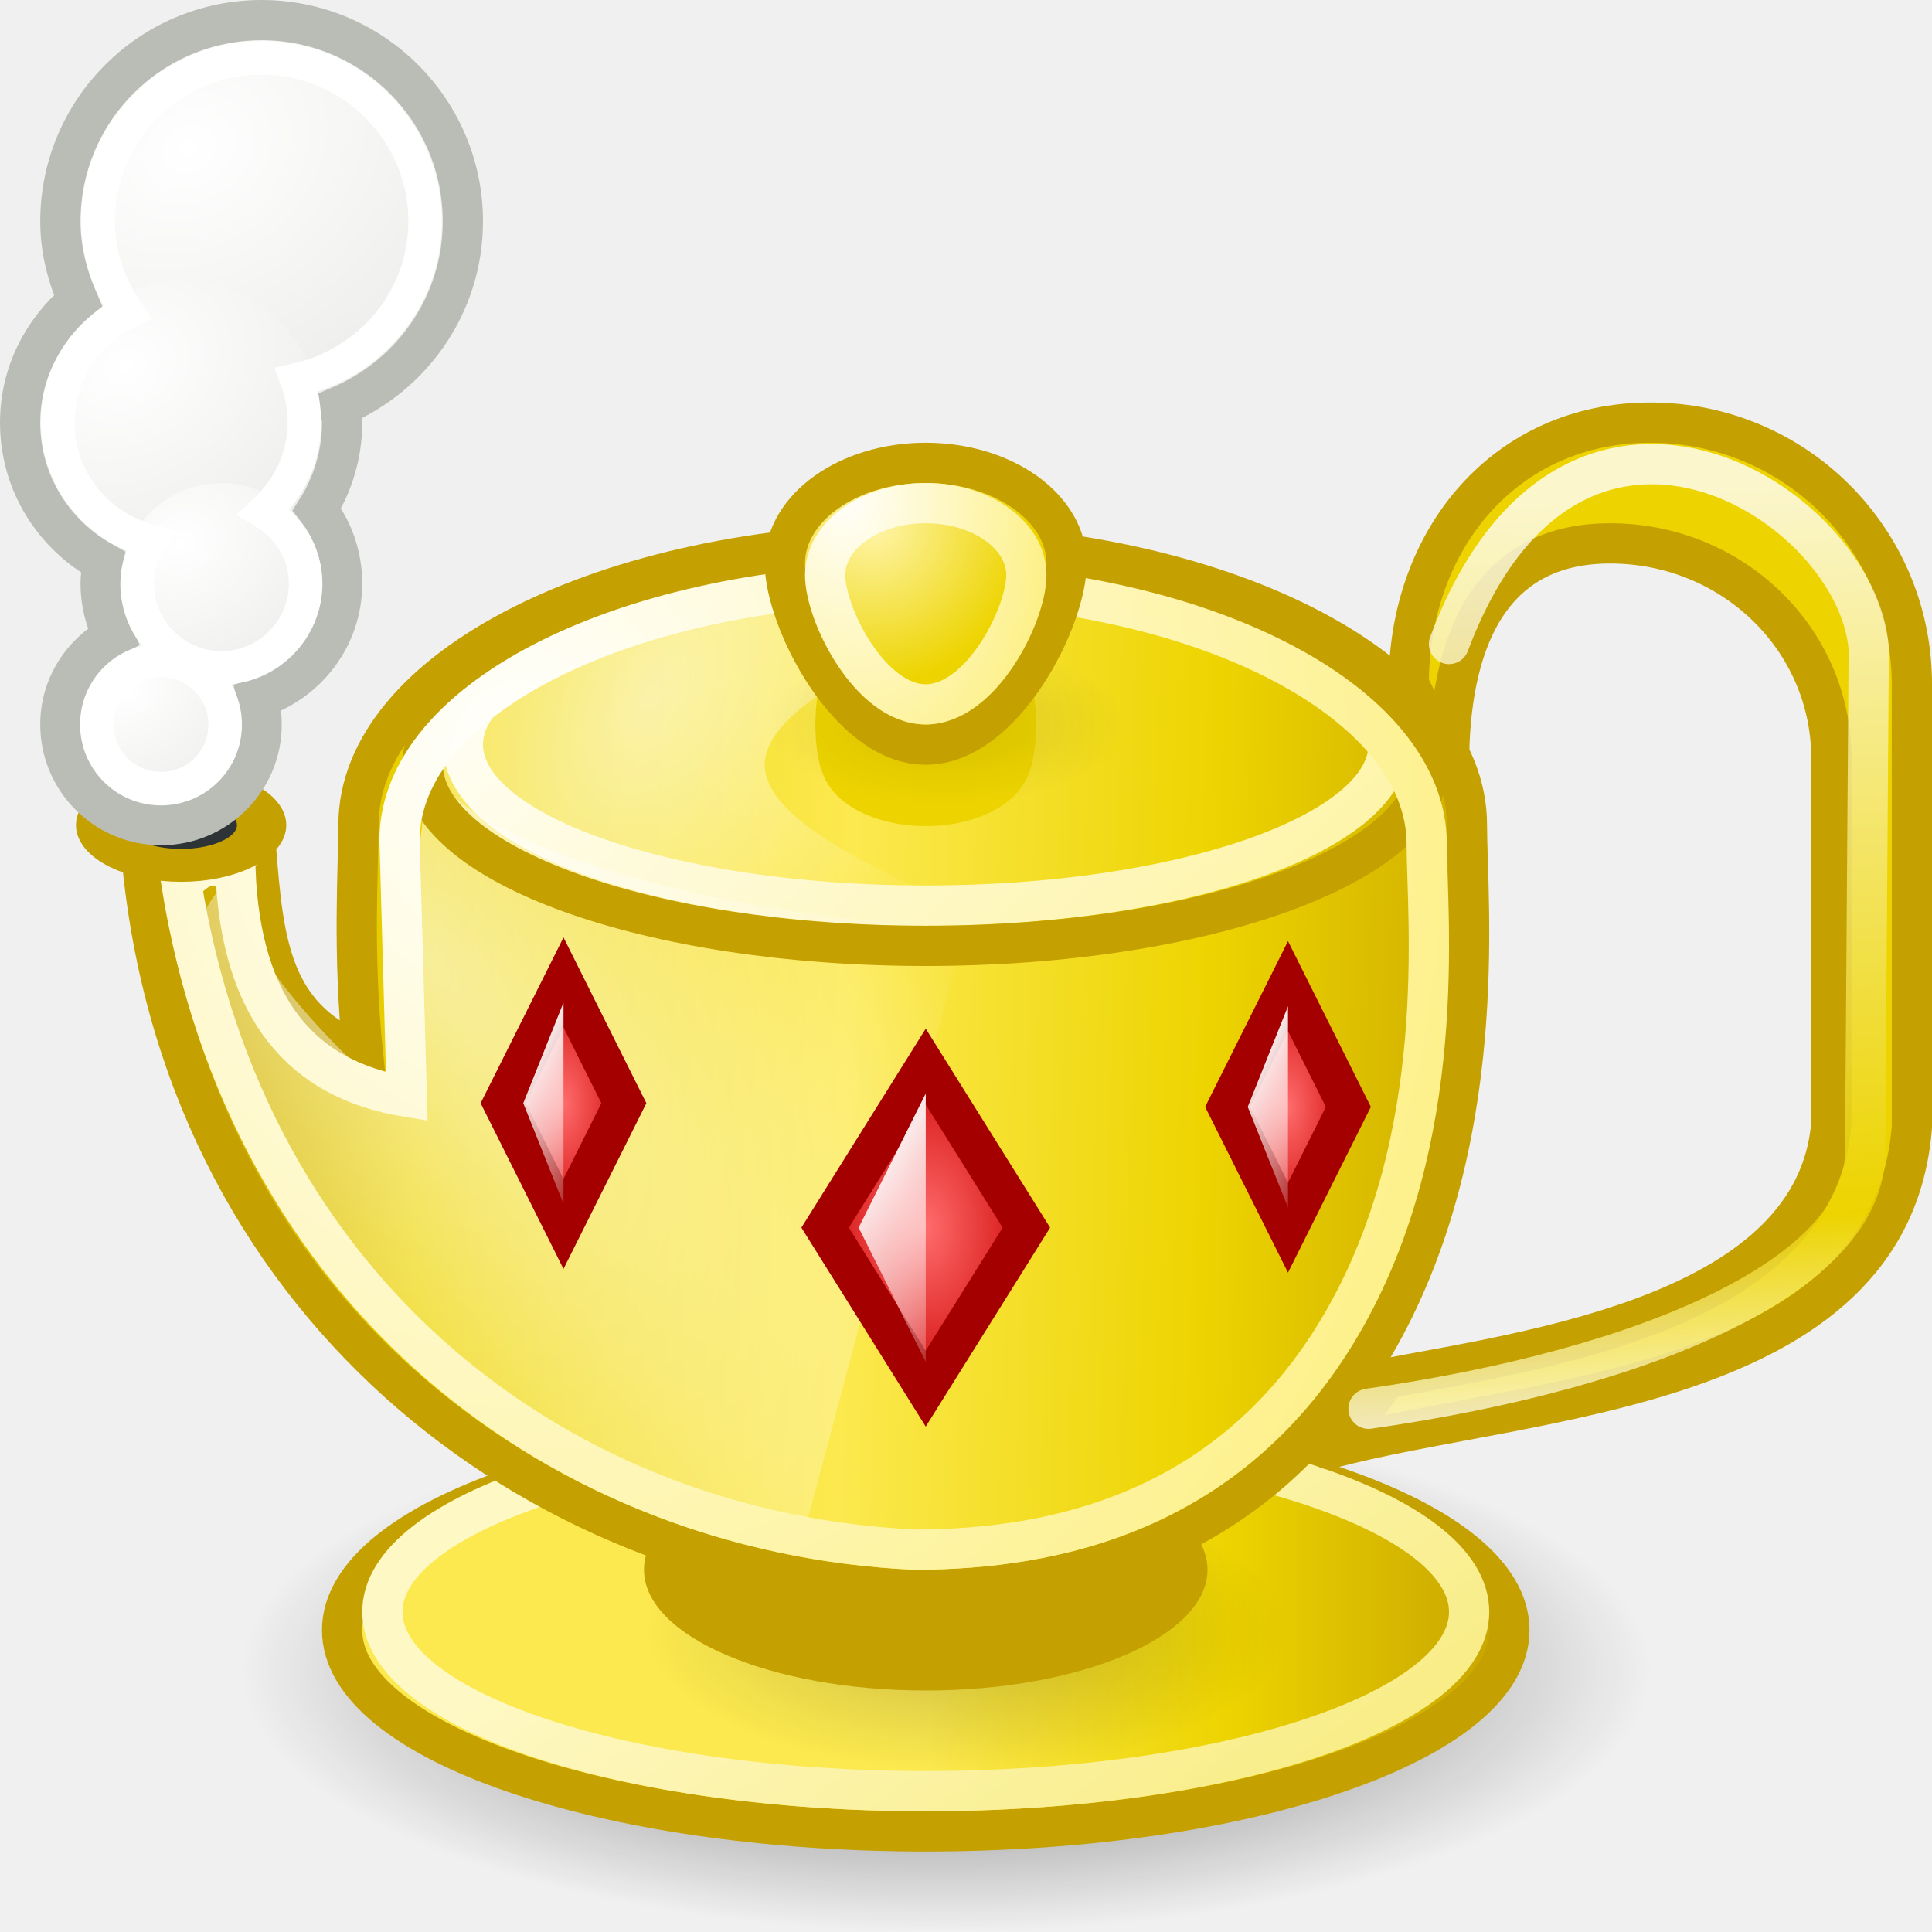
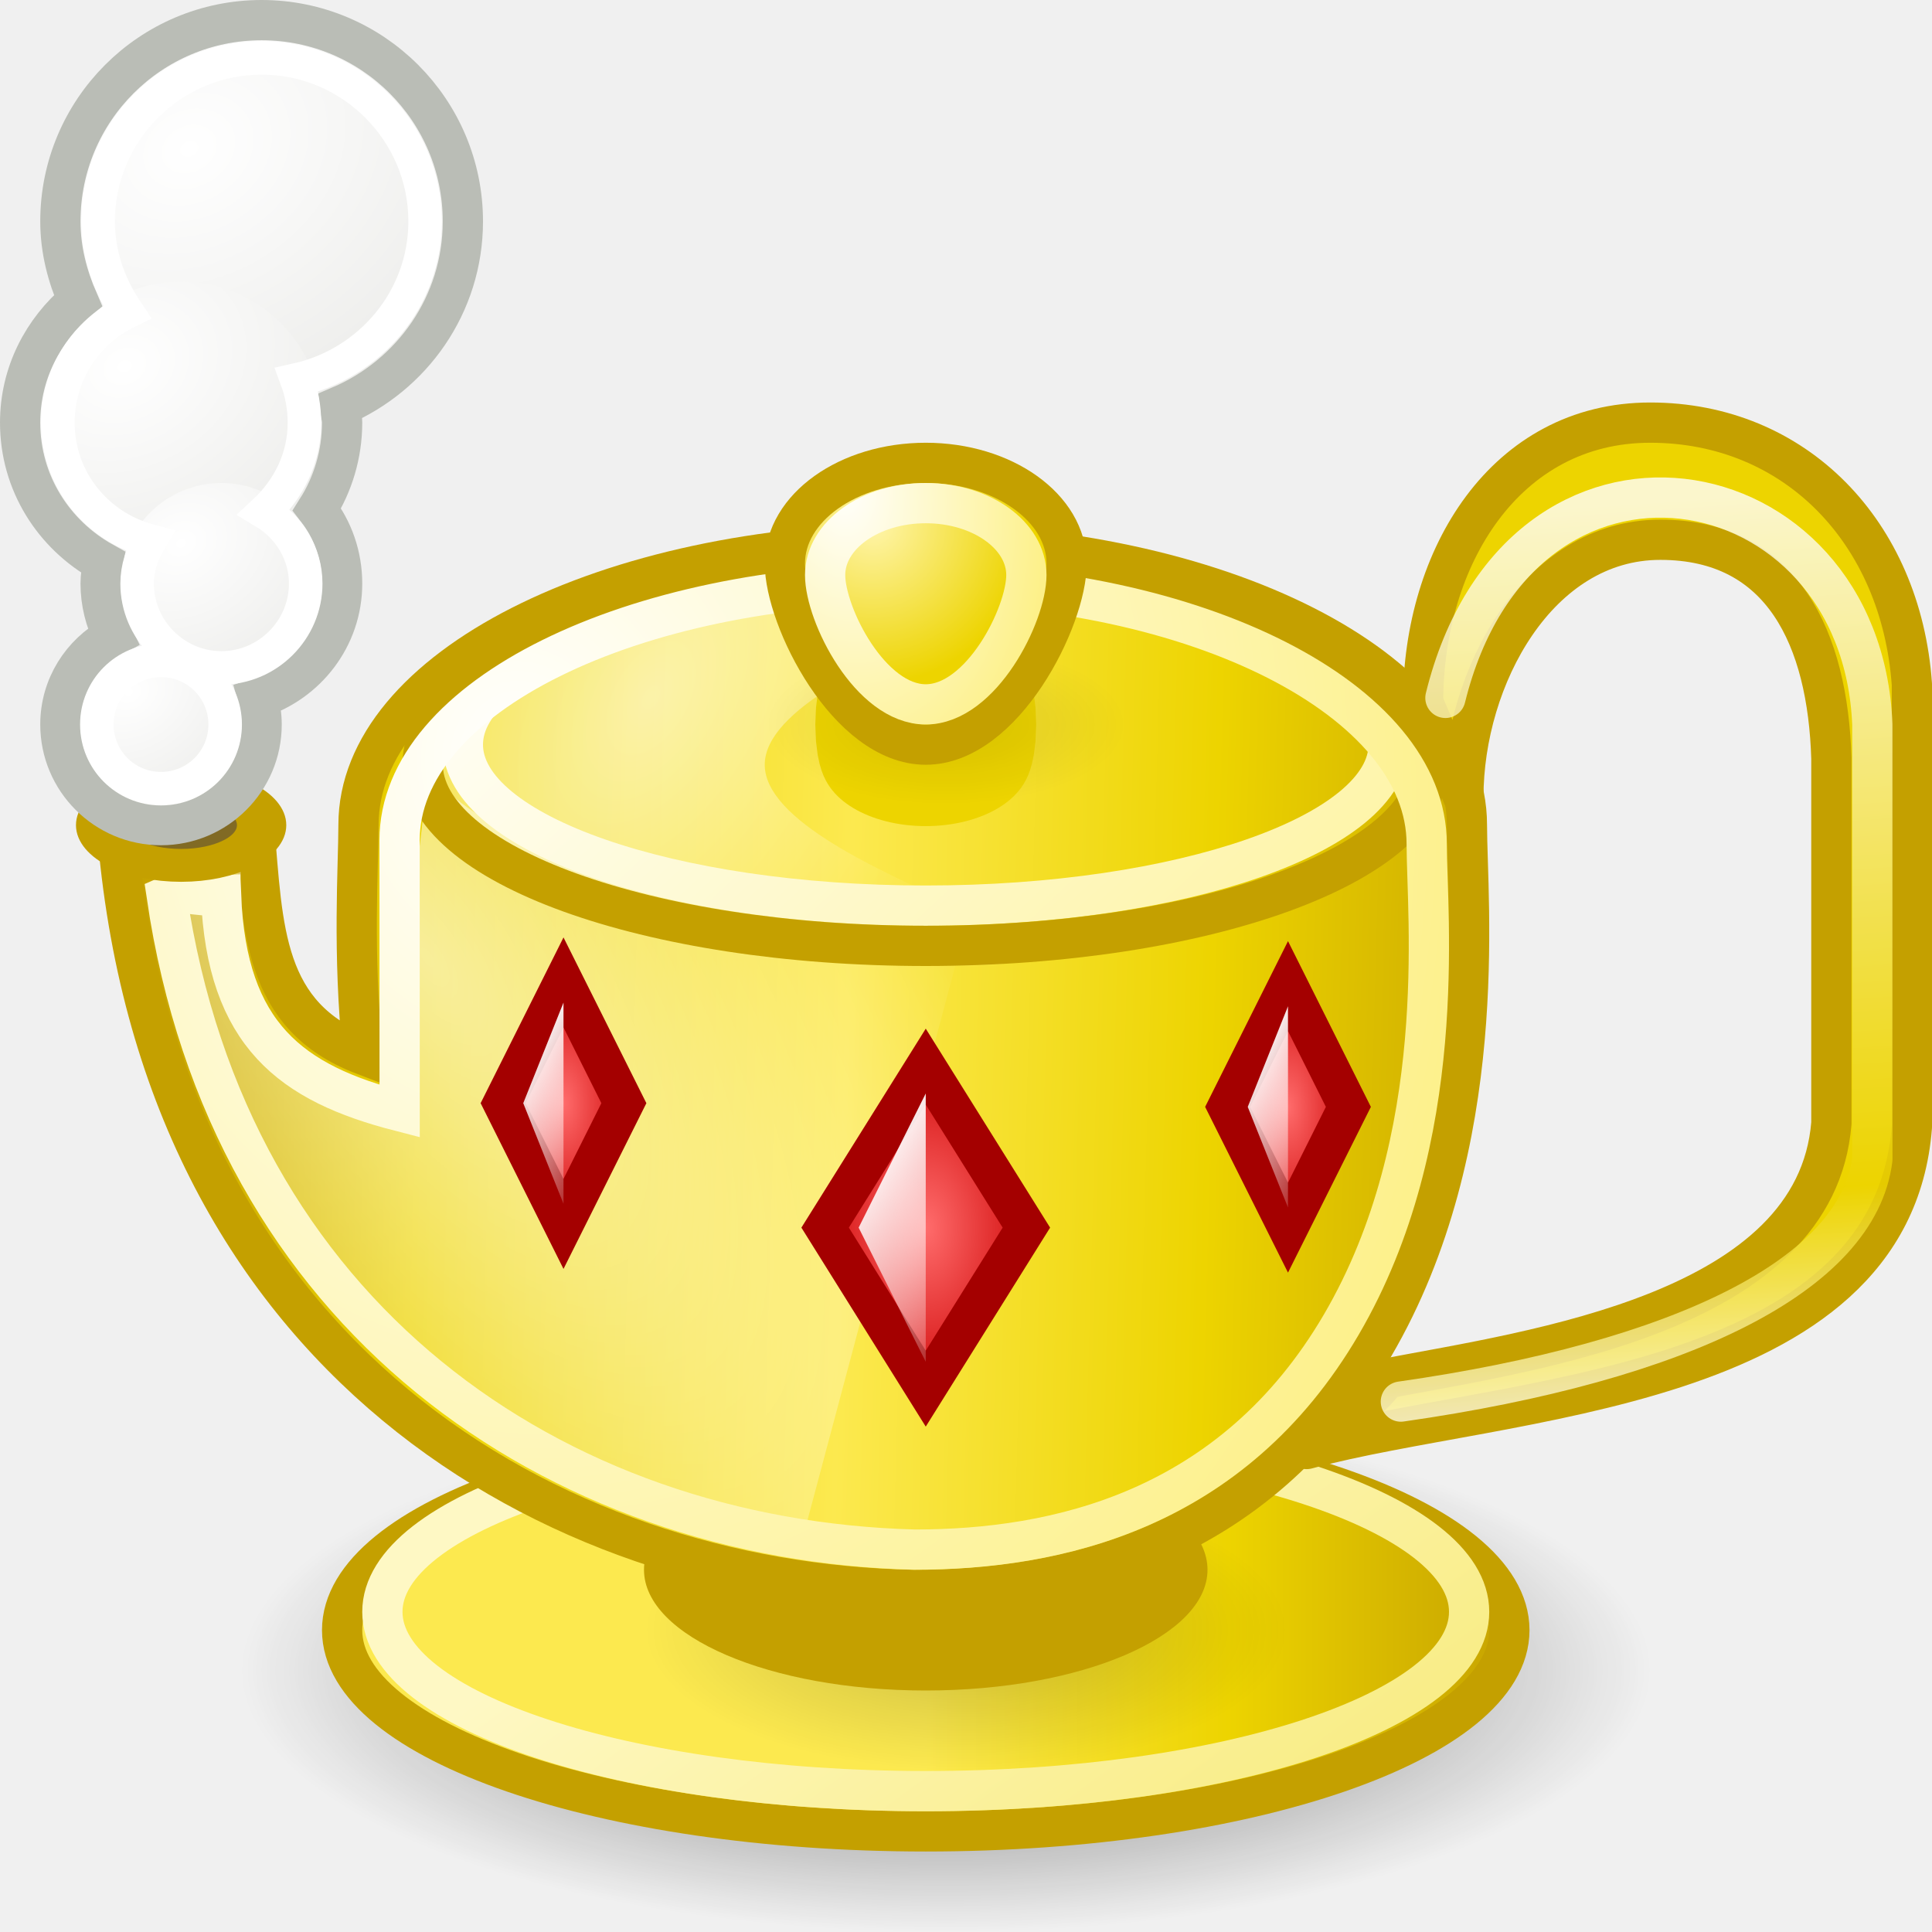
<svg xmlns="http://www.w3.org/2000/svg" xmlns:xlink="http://www.w3.org/1999/xlink" width="48" height="48" id="svg2" version="1.0">
  <defs id="defs4">
    <linearGradient id="linearGradient3235">
      <stop id="stop3237" offset="0" style="stop-color:#fce94f;stop-opacity:1" />
      <stop style="stop-color:#fce94f;stop-opacity:1" offset="0.5" id="stop3239" />
      <stop id="stop3241" offset="0.75" style="stop-color:#edd400;stop-opacity:1" />
      <stop id="stop3243" offset="1" style="stop-color:#c4a000;stop-opacity:1" />
    </linearGradient>
    <linearGradient id="linearGradient19744">
      <stop id="stop19746" offset="0" style="stop-color:#ffffff;stop-opacity:1;" />
-       <stop style="stop-color:#edd400;stop-opacity:1" offset="0.786" id="stop19748" />
+       <stop style="stop-color:#edd400;stop-opacity:1" offset="0.749" id="stop19748" />
      <stop id="stop19750" offset="1" style="stop-color:#ffffff;stop-opacity:1;" />
    </linearGradient>
    <linearGradient id="linearGradient14664">
      <stop style="stop-color:#ffffff;stop-opacity:1;" offset="0" id="stop14666" />
      <stop style="stop-color:#eeeeec;stop-opacity:1" offset="1" id="stop14668" />
    </linearGradient>
    <linearGradient id="linearGradient12294">
      <stop id="stop12296" offset="0" style="stop-color:#fef8c4;stop-opacity:1" />
      <stop id="stop12298" offset="1" style="stop-color:#edd400;stop-opacity:1" />
    </linearGradient>
    <linearGradient id="linearGradient11853">
      <stop style="stop-color:#ffffff;stop-opacity:1;" offset="0" id="stop11855" />
      <stop style="stop-color:#ffffff;stop-opacity:0;" offset="1" id="stop11857" />
    </linearGradient>
    <linearGradient id="linearGradient8285">
      <stop style="stop-color:#ff6c6c;stop-opacity:1;" offset="0" id="stop8287" />
      <stop style="stop-color:#cc0000;stop-opacity:1;" offset="1" id="stop8289" />
    </linearGradient>
    <linearGradient id="linearGradient7499">
      <stop id="stop7501" offset="0" style="stop-color:#fff5ac;stop-opacity:1" />
      <stop id="stop7503" offset="1" style="stop-color:#edd400;stop-opacity:1" />
    </linearGradient>
    <linearGradient id="linearGradient7106">
      <stop style="stop-color:#000000;stop-opacity:1;" offset="0" id="stop7108" />
      <stop style="stop-color:#000000;stop-opacity:0;" offset="1" id="stop7110" />
    </linearGradient>
    <linearGradient id="linearGradient6328">
      <stop style="stop-color:#ffffff;stop-opacity:1;" offset="0" id="stop6330" />
      <stop style="stop-color:#ffffff;stop-opacity:0;" offset="1" id="stop6332" />
    </linearGradient>
    <linearGradient id="linearGradient5539">
      <stop style="stop-color:#000000;stop-opacity:1;" offset="0" id="stop5541" />
      <stop style="stop-color:#000000;stop-opacity:0;" offset="1" id="stop5543" />
    </linearGradient>
    <linearGradient id="linearGradient3570">
      <stop style="stop-color:#ffffff;stop-opacity:1;" offset="0" id="stop3572" />
      <stop style="stop-color:#fce94f;stop-opacity:1;" offset="1" id="stop3574" />
    </linearGradient>
    <linearGradient id="linearGradient2790">
      <stop style="stop-color:#ffffff;stop-opacity:1;" offset="0" id="stop2792" />
      <stop style="stop-color:#fce94f;stop-opacity:1;" offset="1" id="stop2794" />
    </linearGradient>
    <linearGradient id="linearGradient2188">
      <stop style="stop-color:#c4a000;stop-opacity:1" offset="0" id="stop2190" />
      <stop id="stop3626" offset="0.206" style="stop-color:#edd400;stop-opacity:1" />
      <stop id="stop2848" offset="0.5" style="stop-color:#fce94f;stop-opacity:1" />
      <stop style="stop-color:#edd400;stop-opacity:1" offset="0.75" id="stop2850" />
      <stop style="stop-color:#c4a000;stop-opacity:1" offset="1" id="stop2192" />
    </linearGradient>
    <radialGradient xlink:href="#linearGradient2790" id="radialGradient3185" cx="23.078" cy="12.744" fx="23.078" fy="12.744" r="3.5" gradientTransform="matrix(1.099674,-2.639216,-1.875001,-2,19.43218,98.3961)" gradientUnits="userSpaceOnUse" />
    <linearGradient xlink:href="#linearGradient12294" id="linearGradient4751" x1="21" y1="37.678" x2="42.231" y2="54.18" gradientUnits="userSpaceOnUse" gradientTransform="matrix(2.25,0,0,1.272617,-31,-8.949926)" />
    <radialGradient xlink:href="#linearGradient5539" id="radialGradient5545" cx="23.5" cy="19.5" fx="23.5" fy="19.5" r="14.5" gradientTransform="matrix(0.3103448,0,0,0.137931,16.2069,15.31035)" gradientUnits="userSpaceOnUse" />
    <radialGradient xlink:href="#linearGradient7499" id="radialGradient5934" cx="21.625" cy="16.75" fx="21.625" fy="16.75" r="5.5" gradientTransform="matrix(0.7000001,0,0,-0.7272727,6.550001,25.18182)" gradientUnits="userSpaceOnUse" />
    <radialGradient xlink:href="#linearGradient6328" id="radialGradient6717" cx="10.451" cy="27.331" fx="10.451" fy="27.331" r="7" gradientTransform="matrix(2.625,2.74436,-0.4329059,2.197005,-4.975858,-64.93791)" gradientUnits="userSpaceOnUse" />
    <radialGradient xlink:href="#linearGradient7106" id="radialGradient7112" cx="24" cy="38.5" fx="24" fy="38.5" r="6" gradientTransform="matrix(2.916667,0,0,1.083333,-46.5,-0.2083278)" gradientUnits="userSpaceOnUse" />
    <radialGradient xlink:href="#linearGradient5539" id="radialGradient7116" gradientUnits="userSpaceOnUse" gradientTransform="matrix(0.5517241,0,0,0.2413793,11.03448,35.7931)" cx="23.5" cy="19.5" fx="23.5" fy="19.5" r="14.5" />
    <radialGradient xlink:href="#linearGradient8285" id="radialGradient11865" gradientUnits="userSpaceOnUse" gradientTransform="matrix(0.5999998,0,0,1.166667,0.2000035,-5.841683)" cx="23" cy="28.5" fx="23" fy="28.5" r="3" />
    <linearGradient xlink:href="#linearGradient11853" id="linearGradient11867" gradientUnits="userSpaceOnUse" gradientTransform="matrix(0.3333332,0,0,0.8333333,6.333334,4.07499)" x1="21" y1="26" x2="25" y2="31" />
    <radialGradient xlink:href="#linearGradient8285" id="radialGradient14259" gradientUnits="userSpaceOnUse" gradientTransform="matrix(0.6,0,0,1.166667,18.2,-5.750007)" cx="23" cy="28.5" fx="23" fy="28.5" r="3" />
    <linearGradient xlink:href="#linearGradient11853" id="linearGradient14261" gradientUnits="userSpaceOnUse" gradientTransform="matrix(0.3333332,0,0,0.8333333,24.33333,4.166666)" x1="21" y1="26" x2="25" y2="31" />
    <linearGradient xlink:href="#linearGradient3570" id="linearGradient17109" x1="12" y1="14" x2="44.565" y2="47.688" gradientUnits="userSpaceOnUse" gradientTransform="matrix(0.92,0,0,0.8888889,8.9090905e-7,1.611111)" />
    <radialGradient xlink:href="#linearGradient8285" id="radialGradient17172" gradientUnits="userSpaceOnUse" gradientTransform="matrix(0.9999995,0,0,1.555555,9.5596046e-6,-13.83333)" cx="23" cy="28.5" fx="23" fy="28.5" r="3" />
    <linearGradient xlink:href="#linearGradient11853" id="linearGradient17174" gradientUnits="userSpaceOnUse" gradientTransform="matrix(0.5555553,0,0,1.111111,10.22223,-0.6111033)" x1="21" y1="26" x2="25" y2="31" />
    <radialGradient xlink:href="#linearGradient2790" id="radialGradient17706" gradientUnits="userSpaceOnUse" gradientTransform="matrix(1.42857,2.258668,-1.85301,1.616735,33.34683,-44.63139)" cx="13.071" cy="21.094" fx="13.071" fy="21.094" r="15.5" />
    <radialGradient xlink:href="#linearGradient14664" id="radialGradient18099" cx="3.5" cy="16.969" fx="3.5" fy="16.969" r="3.048" gradientTransform="matrix(0.5290677,1.269762,-1.312455,0.7874732,23.91948,-1.006898)" gradientUnits="userSpaceOnUse" />
    <radialGradient xlink:href="#linearGradient14664" id="radialGradient18124" gradientUnits="userSpaceOnUse" gradientTransform="matrix(0.5290677,1.269762,-1.312455,0.7874732,23.91948,-1.006898)" cx="3.5" cy="16.969" fx="3.5" fy="16.969" r="3.048" />
    <radialGradient xlink:href="#linearGradient14664" id="radialGradient18126" gradientUnits="userSpaceOnUse" gradientTransform="matrix(0.5290677,1.269762,-1.312455,0.7874732,23.91948,-1.006898)" cx="3.5" cy="16.969" fx="3.5" fy="16.969" r="3.048" />
    <radialGradient xlink:href="#linearGradient14664" id="radialGradient18128" gradientUnits="userSpaceOnUse" gradientTransform="matrix(0.5290677,1.269762,-1.312455,0.7874732,23.91948,-1.006898)" cx="3.5" cy="16.969" fx="3.5" fy="16.969" r="3.048" />
-     <linearGradient xlink:href="#linearGradient19744" id="linearGradient19742" x1="40.036" y1="12.359" x2="41.661" y2="35.395" gradientUnits="userSpaceOnUse" />
+     <linearGradient xlink:href="#linearGradient19744" id="linearGradient19742" x1="40.036" y1="12.359" x2="41.661" y2="35.395" gradientUnits="userSpaceOnUse" gradientTransform="translate(0.178571,0.1785713)" />
    <radialGradient xlink:href="#linearGradient3570" id="radialGradient19774" gradientUnits="userSpaceOnUse" gradientTransform="matrix(0.3567181,0.4597701,-0.5655855,0.7289769,16.26512,4.506409)" cx="13.819" cy="8.88" fx="13.819" fy="8.88" r="14.5" />
    <linearGradient xlink:href="#linearGradient2188" id="linearGradient2846" x1="3" y1="27" x2="39" y2="28" gradientUnits="userSpaceOnUse" />
    <linearGradient xlink:href="#linearGradient3235" id="linearGradient3233" x1="8" y1="39" x2="38" y2="39" gradientUnits="userSpaceOnUse" />
  </defs>
-   <g id="layer1">
-     <path style="opacity:0.6;color:#000000;fill:url(#radialGradient7112);fill-opacity:1;fill-rule:evenodd;stroke:none;stroke-width:0.483px;stroke-linecap:butt;stroke-linejoin:miter;marker:none;marker-start:none;marker-mid:none;marker-end:none;stroke-miterlimit:4;stroke-dashoffset:0;stroke-opacity:1;visibility:visible;display:inline;overflow:visible;enable-background:accumulate" d="M 41,41.5 C 41,45.088 33.16,48 23.5,48 C 13.84,48 6,45.088 6,41.5 C 6,37.912 13.84,35 23.5,35 C 33.16,35 41,37.912 41,41.5 z" id="path6721" />
-     <path style="color:#000000;fill:url(#linearGradient3233);fill-opacity:1;fill-rule:evenodd;stroke:#c4a000;stroke-width:1px;stroke-linecap:butt;stroke-linejoin:miter;marker:none;marker-start:none;marker-mid:none;marker-end:none;stroke-miterlimit:4;stroke-dashoffset:0;stroke-opacity:1;visibility:visible;display:inline;overflow:visible;enable-background:accumulate" d="M 37.5,40.5 C 37.5,43.26 31.004,45.5 23,45.5 C 14.996,45.5 8.5,43.26 8.5,40.5 C 8.5,37.74 14.996,35.5 23,35.5 C 31.004,35.5 37.5,37.74 37.5,40.5 z" id="path3580" />
-     <path style="opacity:0.2;color:#000000;fill:url(#radialGradient7116);fill-opacity:1;fill-rule:evenodd;stroke:none;stroke-width:1px;stroke-linecap:butt;stroke-linejoin:miter;marker:none;marker-start:none;marker-mid:none;marker-end:none;stroke-miterlimit:4;stroke-dashoffset:0;stroke-opacity:1;visibility:visible;display:inline;overflow:visible;enable-background:accumulate" d="M 32,40.5 C 32,42.432 28.416,44 24,44 C 19.584,44 16,42.432 16,40.5 C 16,38.568 19.584,37 24,37 C 28.416,37 32,38.568 32,40.5 z" id="path7114" />
-     <path style="color:#000000;fill:none;fill-opacity:1;fill-rule:evenodd;stroke:url(#linearGradient4751);stroke-width:1px;stroke-linecap:butt;stroke-linejoin:miter;marker:none;marker-start:none;marker-mid:none;marker-end:none;stroke-miterlimit:4;stroke-dashoffset:0;stroke-opacity:1;visibility:visible;display:inline;overflow:visible;enable-background:accumulate" d="M 36.5,40.046 C 36.5,42.505 30.452,44.5 23,44.5 C 15.548,44.5 9.5,42.505 9.5,40.046 C 9.5,37.587 15.548,35.592 23,35.592 C 30.452,35.592 36.5,37.587 36.5,40.046 z" id="path4362" />
-     <path style="color:#000000;fill:#c4a000;fill-opacity:1;fill-rule:evenodd;stroke:none;stroke-width:1.382px;stroke-linecap:butt;stroke-linejoin:miter;marker:none;marker-start:none;marker-mid:none;marker-end:none;stroke-miterlimit:4;stroke-dashoffset:0;stroke-opacity:1;visibility:visible;display:inline;overflow:visible;enable-background:accumulate" d="M 30,39 C 30,40.656 26.864,42 23,42 C 19.136,42 16,40.656 16,39 C 16,37.344 19.136,36 23,36 C 26.864,36 30,37.344 30,39 z" id="path3578" />
-     <path style="color:#000000;fill:url(#linearGradient2846);fill-opacity:1;fill-rule:evenodd;stroke:#c4a000;stroke-width:1px;stroke-linecap:butt;stroke-linejoin:miter;marker:none;marker-start:none;marker-mid:none;marker-end:none;stroke-miterlimit:4;stroke-dashoffset:0;stroke-opacity:1;visibility:visible;display:inline;overflow:visible;enable-background:accumulate" d="M 22.676,13.5 C 15.075,13.5 8.907,16.63 8.907,20.494 C 8.907,21.51 8.755,23.67 9.019,26.202 C 6.53,25.243 6.533,23.088 6.315,20.525 L 3.528,20.525 C 3.52,20.7 3.5,20.882 3.5,21.059 C 4.418,32.305 13.225,39.075 22.676,39.5 C 26.477,39.5 31.199,38.469 34.132,33.447 C 37.065,28.425 36.445,22.426 36.445,20.494 C 36.445,16.63 30.277,13.5 22.676,13.5 z" id="path2196" />
-     <path style="opacity:1;color:#000000;fill:#c4a000;fill-opacity:1;fill-rule:evenodd;stroke:#edd400;stroke-width:0.683px;stroke-linecap:butt;stroke-linejoin:miter;marker:none;marker-start:none;marker-mid:none;marker-end:none;stroke-miterlimit:4;stroke-dasharray:none;stroke-dashoffset:0;stroke-opacity:1;visibility:visible;display:inline;overflow:visible;enable-background:accumulate" id="path3628" d="M 26,17.5 A 3.5,0.5 0 1 1 19,17.5 A 3.5,0.5 0 1 1 26,17.5 z" transform="matrix(0.7142857,0,0,3,6.928572,-34.50001)" />
-     <path style="opacity:0.6;color:#000000;fill:url(#radialGradient19774);fill-opacity:1;fill-rule:evenodd;stroke:none;stroke-width:0.913px;stroke-linecap:butt;stroke-linejoin:miter;marker:none;marker-start:none;marker-mid:none;marker-end:none;stroke-miterlimit:4;stroke-dashoffset:0;stroke-opacity:1;visibility:visible;display:inline;overflow:visible;enable-background:accumulate" d="M 19,19 C 19,21.76 30.4,24 23.5,24 C 16.6,24 11,21.76 11,19 C 11,16.24 16.6,14 23.5,14 C 30.4,14 19,16.24 19,19 z" id="path3187" />
-     <path style="color:#000000;fill:none;fill-opacity:1;fill-rule:evenodd;stroke:url(#linearGradient17109);stroke-width:1;stroke-linecap:butt;stroke-linejoin:miter;marker:none;marker-start:none;marker-mid:none;marker-end:none;stroke-miterlimit:4;stroke-dasharray:none;stroke-dashoffset:0;stroke-opacity:1;visibility:visible;display:inline;overflow:visible;enable-background:accumulate" d="M 34.5,18.5 C 34.5,20.708 29.348,22.5 23,22.5 C 16.652,22.5 11.5,20.708 11.5,18.5 C 11.5,16.292 16.652,14.5 23,14.5 C 29.348,14.5 34.5,16.292 34.5,18.5 z" id="path16339" />
-     <path style="opacity:0.6;color:#000000;fill:url(#radialGradient6717);fill-opacity:1;fill-rule:evenodd;stroke:none;stroke-width:1px;stroke-linecap:butt;stroke-linejoin:miter;marker:none;marker-start:none;marker-mid:none;marker-end:none;stroke-miterlimit:4;stroke-dashoffset:0;stroke-opacity:1;visibility:visible;display:inline;overflow:visible;enable-background:accumulate" d="M 10.625,19 C 10.625,19.916 9.858,24.76 10,27 C 10.071,28.12 5.105,22.888 5.938,22 C 7.812,20 5,22 5,23 C 5,31.062 14.52,36.072 15.892,36.913 C 17.265,37.754 18.711,38 20,38 C 20,38 24,23 24,23 C 19.552,23 11.762,21.382 10.625,19 z" id="path5939" />
-     <path id="path15948" d="M 35.5,18.978 C 35.5,21.474 29.9,23.5 23,23.5 C 16.1,23.5 10.5,21.474 10.5,18.978 C 10.5,16.482 16.1,14.457 23,14.457 C 29.9,14.457 35.5,16.482 35.5,18.978 z" style="color:#000000;fill:none;fill-opacity:1;fill-rule:evenodd;stroke:#c4a000;stroke-width:1;stroke-linecap:butt;stroke-linejoin:miter;marker:none;marker-start:none;marker-mid:none;marker-end:none;stroke-miterlimit:4;stroke-dasharray:none;stroke-dashoffset:0;stroke-opacity:1;visibility:visible;display:inline;overflow:visible;enable-background:accumulate" />
-     <path style="opacity:0.1;color:#000000;fill:url(#radialGradient5545);fill-opacity:1;fill-rule:evenodd;stroke:none;stroke-width:1px;stroke-linecap:butt;stroke-linejoin:miter;marker:none;marker-start:none;marker-mid:none;marker-end:none;stroke-miterlimit:4;stroke-dashoffset:0;stroke-opacity:1;visibility:visible;display:inline;overflow:visible;enable-background:accumulate" d="M 28,18 C 28,19.104 25.984,20 23.5,20 C 21.016,20 19,19.104 19,18 C 19,16.896 21.016,16 23.5,16 C 25.984,16 28,16.896 28,18 z" id="path5154" />
-     <path style="color:#000000;fill:none;fill-opacity:1;fill-rule:evenodd;stroke:url(#radialGradient17706);stroke-width:1px;stroke-linecap:butt;stroke-linejoin:miter;marker:none;marker-start:none;marker-mid:none;marker-end:none;stroke-miterlimit:4;stroke-dashoffset:0;stroke-opacity:1;visibility:visible;display:inline;overflow:visible;enable-background:accumulate" d="M 22.726,14.5 C 15.702,14.5 9.927,17.312 9.927,20.879 C 9.927,20.879 10.107,27.25 10.107,27.25 C 7.511,26.826 5.987,25.094 5.849,21.625 C 4.954,21.304 4.873,21.736 4.5,21.906 C 6.127,32.177 13.955,38.085 22.726,38.5 C 26.238,38.5 30.615,37.543 33.326,32.906 C 36.036,28.27 35.446,22.753 35.446,20.969 C 35.446,17.401 29.75,14.5 22.726,14.5 z" id="path2206" />
-     <path style="color:#000000;fill:url(#radialGradient5934);fill-opacity:1;fill-rule:evenodd;stroke:#c4a000;stroke-width:1px;stroke-linecap:butt;stroke-linejoin:miter;marker:none;marker-start:none;marker-mid:none;marker-end:none;stroke-miterlimit:4;stroke-dashoffset:0;stroke-opacity:1;visibility:visible;display:inline;overflow:visible;enable-background:accumulate" d="M 26.5,14 C 26.5,12.62 24.932,11.5 23,11.5 C 21.068,11.5 19.5,12.62 19.5,14 C 19.5,15.38 21.068,18.5 23,18.5 C 24.932,18.5 26.5,15.38 26.5,14 z" id="path2201" />
-     <path style="color:#000000;fill:none;fill-opacity:1;fill-rule:evenodd;stroke:url(#radialGradient3185);stroke-width:1px;stroke-linecap:butt;stroke-linejoin:miter;marker:none;marker-start:none;marker-mid:none;marker-end:none;stroke-miterlimit:4;stroke-dashoffset:0;stroke-opacity:1;visibility:visible;display:inline;overflow:visible;enable-background:accumulate" d="M 25.5,14.286 C 25.5,13.3 24.38,12.5 23,12.5 C 21.62,12.5 20.5,13.3 20.5,14.286 C 20.5,15.271 21.62,17.5 23,17.5 C 24.38,17.5 25.5,15.271 25.5,14.286 z" id="path2204" />
-     <path style="fill:url(#radialGradient11865);fill-opacity:1;stroke:#a40000;stroke-width:1;stroke-linecap:round;stroke-linejoin:miter;stroke-miterlimit:4;stroke-dashoffset:0;stroke-opacity:1" d="M 14,24.408 L 12.5,27.408 L 14,30.408 L 15.5,27.408 L 14,24.408 z" id="path11861" />
-     <path style="fill:url(#linearGradient11867);fill-opacity:1;stroke:none;stroke-width:1;stroke-linecap:round;stroke-linejoin:round;stroke-miterlimit:4;stroke-dashoffset:0;stroke-opacity:1" d="M 14,24.908 L 13,27.408 L 14,29.908 L 14,24.908 z" id="path11863" />
-     <path style="fill:url(#radialGradient14259);fill-opacity:1;stroke:#a40000;stroke-width:1;stroke-linecap:round;stroke-linejoin:miter;stroke-miterlimit:4;stroke-dashoffset:0;stroke-opacity:1" d="M 32,24.5 L 30.5,27.5 L 32,30.5 L 33.5,27.5 L 32,24.5 z" id="path14255" />
-     <path style="fill:url(#linearGradient14261);fill-opacity:1;stroke:none;stroke-width:1;stroke-linecap:round;stroke-linejoin:round;stroke-miterlimit:4;stroke-dashoffset:0;stroke-opacity:1" d="M 32,25 L 31,27.5 L 32,30 L 32,25 z" id="path14257" />
-     <path id="path17168" d="M 23,26.5 L 20.5,30.5 L 23,34.5 L 25.5,30.5 L 23,26.5 z" style="fill:url(#radialGradient17172);fill-opacity:1;stroke:#a40000;stroke-width:1;stroke-linecap:round;stroke-linejoin:miter;stroke-miterlimit:4;stroke-dashoffset:0;stroke-opacity:1" />
-     <path id="path17170" d="M 23,27.167 L 21.333,30.5 L 23,33.833 L 23,27.167 z" style="fill:url(#linearGradient17174);fill-opacity:1;stroke:none;stroke-width:1;stroke-linecap:round;stroke-linejoin:round;stroke-miterlimit:4;stroke-dashoffset:0;stroke-opacity:1" />
-     <path style="opacity:1;color:#000000;fill:#2e3436;fill-opacity:1;fill-rule:evenodd;stroke:#c4a000;stroke-width:1.225px;stroke-linecap:butt;stroke-linejoin:miter;marker:none;marker-start:none;marker-mid:none;marker-end:none;stroke-miterlimit:4;stroke-dasharray:none;stroke-dashoffset:0;stroke-opacity:1;visibility:visible;display:inline;overflow:visible;enable-background:accumulate" id="path17203" d="M 5,20.5 A 2,1.5 0 1 1 1,20.5 A 2,1.5 0 1 1 5,20.5 z" transform="matrix(1,0,0,0.6666669,1.5,6.833328)" />
-     <path transform="matrix(1.8,0,0,1.5,-1.6,-21.5)" d="M 7,18 A 2.5,3 0 1 1 2,18 A 2.5,3 0 1 1 7,18 z" id="path18109" style="opacity:1;color:#000000;fill:url(#radialGradient18124);fill-opacity:1;fill-rule:evenodd;stroke:none;stroke-width:0.548px;stroke-linecap:butt;stroke-linejoin:miter;marker:none;marker-start:none;marker-mid:none;marker-end:none;stroke-miterlimit:4;stroke-dasharray:none;stroke-dashoffset:0;stroke-opacity:1;visibility:visible;display:inline;overflow:visible;enable-background:accumulate" />
-     <path style="opacity:1;color:#000000;fill:url(#radialGradient18126);fill-opacity:1;fill-rule:evenodd;stroke:none;stroke-width:0.685px;stroke-linecap:butt;stroke-linejoin:miter;marker:none;marker-start:none;marker-mid:none;marker-end:none;stroke-miterlimit:4;stroke-dasharray:none;stroke-dashoffset:0;stroke-opacity:1;visibility:visible;display:inline;overflow:visible;enable-background:accumulate" id="path18105" d="M 7,18 A 2.5,3 0 1 1 2,18 A 2.5,3 0 1 1 7,18 z" transform="matrix(1.4,0,0,1.166667,-1.8,-10.5)" />
-     <path transform="matrix(1,0,0,0.8333334,1,-0.5000017)" d="M 7,18 A 2.5,3 0 1 1 2,18 A 2.5,3 0 1 1 7,18 z" id="path18101" style="opacity:1;color:#000000;fill:url(#radialGradient18128);fill-opacity:1;fill-rule:evenodd;stroke:none;stroke-width:0.913px;stroke-linecap:butt;stroke-linejoin:miter;marker:none;marker-start:none;marker-mid:none;marker-end:none;stroke-miterlimit:4;stroke-dasharray:none;stroke-dashoffset:0;stroke-opacity:1;visibility:visible;display:inline;overflow:visible;enable-background:accumulate" />
-     <path style="opacity:1;color:#000000;fill:url(#radialGradient18099);fill-opacity:1;fill-rule:evenodd;stroke:none;stroke-width:1.095px;stroke-linecap:butt;stroke-linejoin:miter;marker:none;marker-start:none;marker-mid:none;marker-end:none;stroke-miterlimit:4;stroke-dasharray:none;stroke-dashoffset:0;stroke-opacity:1;visibility:visible;display:inline;overflow:visible;enable-background:accumulate" id="path17708" d="M 7,18 A 2.5,3 0 1 1 2,18 A 2.5,3 0 1 1 7,18 z" transform="matrix(0.8,0,0,0.6666667,0.4,5.999999)" />
-     <path style="opacity:1;color:#000000;fill:none;fill-opacity:1;fill-rule:evenodd;stroke:#babdb6;stroke-width:1px;stroke-linecap:butt;stroke-linejoin:miter;marker:none;marker-start:none;marker-mid:none;marker-end:none;stroke-miterlimit:4;stroke-dasharray:none;stroke-dashoffset:0;stroke-opacity:1;visibility:visible;display:inline;overflow:visible;enable-background:accumulate" d="M 6.5 0.5 C 3.74 0.5 1.5 2.74 1.5 5.5 C 1.5 6.205 1.674 6.86 1.938 7.469 C 1.068 8.203 0.5 9.274 0.5 10.5 C 0.5 12.003 1.336 13.285 2.562 13.969 C 2.53 14.145 2.5 14.315 2.5 14.5 C 2.5 14.973 2.617 15.414 2.812 15.812 C 2.033 16.236 1.5 17.051 1.5 18 C 1.5 19.38 2.62 20.5 4 20.5 C 5.38 20.5 6.5 19.38 6.5 18 C 6.5 17.771 6.464 17.555 6.406 17.344 C 7.613 16.955 8.5 15.835 8.5 14.5 C 8.5 13.807 8.27 13.164 7.875 12.656 C 8.269 12.037 8.5 11.288 8.5 10.5 C 8.5 10.361 8.451 10.229 8.438 10.094 C 10.232 9.334 11.5 7.57 11.5 5.5 C 11.5 2.74 9.26 0.5 6.5 0.5 z " id="path18113" />
-     <path style="opacity:1;color:#000000;fill:none;fill-opacity:1;fill-rule:evenodd;stroke:#ffffff;stroke-width:0.833px;stroke-linecap:butt;stroke-linejoin:miter;marker:none;marker-start:none;marker-mid:none;marker-end:none;stroke-miterlimit:4;stroke-dasharray:none;stroke-dashoffset:0;stroke-opacity:1;visibility:visible;display:inline;overflow:visible;enable-background:accumulate" d="M 6.5 1.438 C 4.264 1.438 2.438 3.264 2.438 5.5 C 2.438 6.338 2.719 7.104 3.156 7.75 C 2.138 8.248 1.438 9.291 1.438 10.5 C 1.438 11.919 2.408 13.091 3.719 13.438 C 3.532 13.75 3.406 14.11 3.406 14.5 C 3.406 15.65 4.35 16.594 5.5 16.594 C 6.65 16.594 7.594 15.65 7.594 14.5 C 7.594 13.74 7.171 13.083 6.562 12.719 C 7.165 12.159 7.562 11.386 7.562 10.5 C 7.562 10.127 7.497 9.768 7.375 9.438 C 9.186 9.034 10.562 7.432 10.562 5.5 C 10.562 3.264 8.736 1.438 6.5 1.438 z M 4 16.406 C 3.117 16.406 2.406 17.117 2.406 18 C 2.406 18.883 3.117 19.594 4 19.594 C 4.883 19.594 5.594 18.883 5.594 18 C 5.594 17.117 4.883 16.406 4 16.406 z " id="path18130" />
-     <path style="fill:#edd400;fill-opacity:1;stroke:#c4a000;stroke-width:1;stroke-linecap:round;stroke-linejoin:round;stroke-miterlimit:4;stroke-dashoffset:0;stroke-opacity:1" d="M 41,10.5 C 37.399,10.5 35,13.399 35,17 L 36,19 C 36,16.034 36.953,13.5 40,13.5 C 43.047,13.5 45.5,15.878 45.5,18.844 L 45.5,27.906 C 45.122,32.616 38.115,33.546 34.438,34.25 C 33.99,34.905 33.51,35.479 33,36 C 37.873,34.68 46.983,34.613 47.5,28 L 47.5,17 C 47.5,13.399 44.601,10.5 41,10.5 z" id="rect19335" />
-     <path style="opacity:0.8;fill:none;fill-opacity:1;stroke:url(#linearGradient19742);stroke-width:1;stroke-linecap:round;stroke-linejoin:round;stroke-miterlimit:4;stroke-dasharray:none;stroke-dashoffset:0;stroke-opacity:1" d="M 36,16 C 39,8 46.161,12.464 46.429,16.125 L 46.339,28.625 C 46.339,31.661 41,34 34,35" id="path19353" />
+   <g id="layer7" style="display:inline">
+     <path style="opacity:0.6;color:#000000;fill:url(#radialGradient7112);fill-opacity:1;fill-rule:evenodd;stroke:none;stroke-width:0.483px;marker:none;visibility:visible;display:inline;overflow:visible;enable-background:accumulate" d="m 41,41.5 c 0,3.588 -7.84,6.5 -17.5,6.5 C 13.84,48 6,45.088 6,41.5 6,37.912 13.84,35 23.5,35 c 9.66,0 17.5,2.912 17.5,6.5 z" id="path6721" />
+     <path style="color:#000000;fill:url(#linearGradient3233);fill-opacity:1;fill-rule:evenodd;stroke:#c4a000;stroke-width:1px;stroke-linecap:butt;stroke-linejoin:miter;stroke-miterlimit:4;stroke-opacity:1;stroke-dashoffset:0;marker:none;visibility:visible;display:inline;overflow:visible;enable-background:accumulate" d="m 37.5,40.5 c 0,2.76 -6.496,5 -14.5,5 -8.004,0 -14.5,-2.24 -14.5,-5 0,-2.76 6.496,-5 14.5,-5 8.004,0 14.5,2.24 14.5,5 z" id="path3580" />
+     <path style="color:#000000;fill:none;stroke:url(#linearGradient4751);stroke-width:1px;stroke-linecap:butt;stroke-linejoin:miter;stroke-miterlimit:4;stroke-opacity:1;stroke-dashoffset:0;marker:none;visibility:visible;display:inline;overflow:visible;enable-background:accumulate" d="m 36.5,40.046 c 0,2.459 -6.048,4.454 -13.5,4.454 -7.452,0 -13.5,-1.995 -13.5,-4.454 0,-2.459 6.048,-4.454 13.5,-4.454 7.452,0 13.5,1.995 13.5,4.454 z" id="path4362" />
+   </g>
+   <g id="layer8" style="display:inline">
+     <path style="opacity:0.2;color:#000000;fill:url(#radialGradient7116);fill-opacity:1;fill-rule:evenodd;stroke:none;stroke-width:1px;marker:none;visibility:visible;display:inline;overflow:visible;enable-background:accumulate" d="m 32,40.5 c 0,1.932 -3.584,3.5 -8,3.5 C 19.584,44 16,42.432 16,40.5 16,38.568 19.584,37 24,37 c 4.416,0 8,1.568 8,3.5 z" id="path7114" />
+     <path style="color:#000000;fill:#c4a000;fill-opacity:1;fill-rule:evenodd;stroke:none;stroke-width:1.382px;marker:none;visibility:visible;display:inline;overflow:visible;enable-background:accumulate" d="M 30,39 C 30,40.656 26.864,42 23,42 19.136,42 16,40.656 16,39 16,37.344 19.136,36 23,36 c 3.864,0 7,1.344 7,3 z" id="path3578" />
+   </g>
+   <g id="layer1" style="display:inline">
+     <g id="layer17" style="display:inline">
+       <path style="color:#000000;fill:url(#linearGradient2846);fill-opacity:1;fill-rule:evenodd;stroke:#c4a000;stroke-width:1px;stroke-linecap:butt;stroke-linejoin:miter;stroke-miterlimit:4;stroke-opacity:1;stroke-dashoffset:0;marker:none;visibility:visible;display:inline;overflow:visible;enable-background:accumulate" d="m 22.676,13.5 c -7.601,0 -13.769,3.13 -13.769,6.994 0,1.016 -0.153,3.176 0.111,5.708 C 6.53,25.243 6.533,23.088 6.315,20.525 l -3.412,0 c 1.021,13.221 10.83,18.796 19.773,18.975 3.801,0 8.523,-1.031 11.456,-6.053 2.933,-5.022 2.313,-11.021 2.313,-12.953 0,-3.864 -6.168,-6.994 -13.769,-6.994 z" id="path2196" />
+     </g>
+     <g id="layer15" style="display:inline">
+       <path style="opacity:0.6;color:#000000;fill:url(#radialGradient19774);fill-opacity:1;fill-rule:evenodd;stroke:none;stroke-width:0.913px;marker:none;visibility:visible;display:inline;overflow:visible;enable-background:accumulate" d="m 19,19 c 0,2.76 11.4,5 4.5,5 C 16.6,24 11,21.76 11,19 c 0,-2.76 5.6,-5 12.5,-5 6.9,0 -4.5,2.24 -4.5,5 z" id="path3187" />
+       <path style="opacity:0.6;color:#000000;fill:url(#radialGradient6717);fill-opacity:1;fill-rule:evenodd;stroke:none;stroke-width:1px;marker:none;visibility:visible;display:inline;overflow:visible;enable-background:accumulate" d="m 10.625,19 c 0,0.916 -0.767,5.76 -0.625,8 C 10.071,28.12 5.004,25.428 5.938,22 6.328,20.567 3.818,20.572 3.839,21.571 4.018,29.991 10.948,35.536 14.91,36.824 16.441,37.321 18.711,38 20,38 L 24,23 C 19.552,23 11.762,21.382 10.625,19 z" id="path5939" />
+     </g>
+     <g id="layer14" style="display:inline">
+       <path style="color:#000000;fill:none;stroke:url(#linearGradient17109);stroke-width:1;stroke-linecap:butt;stroke-linejoin:miter;stroke-miterlimit:4;stroke-opacity:1;stroke-dasharray:none;stroke-dashoffset:0;marker:none;visibility:visible;display:inline;overflow:visible;enable-background:accumulate" d="m 34.5,18.5 c 0,2.208 -5.152,4 -11.5,4 -6.348,0 -11.5,-1.792 -11.5,-4 0,-2.208 5.152,-4 11.5,-4 6.348,0 11.5,1.792 11.5,4 z" id="path16339" />
+     </g>
+     <g id="layer13" style="display:inline">
+       <path id="path15948" d="M 35.5,18.978 C 35.5,21.474 29.9,23.5 23,23.5 c -6.9,0 -12.5,-2.026 -12.5,-4.522 0,-2.496 5.6,-4.522 12.5,-4.522 6.9,0 12.5,2.026 12.5,4.522 z" style="color:#000000;fill:none;stroke:#c4a000;stroke-width:1;stroke-linecap:butt;stroke-linejoin:miter;stroke-miterlimit:4;stroke-opacity:1;stroke-dasharray:none;stroke-dashoffset:0;marker:none;visibility:visible;display:inline;overflow:visible;enable-background:accumulate" />
+     </g>
+     <g id="layer11" style="display:inline">
+       <path style="color:#000000;fill:none;stroke:url(#radialGradient17706);stroke-width:1px;stroke-linecap:butt;stroke-linejoin:miter;stroke-miterlimit:4;stroke-opacity:1;stroke-dashoffset:0;marker:none;visibility:visible;display:inline;overflow:visible;enable-background:accumulate" d="m 22.726,14.5 c -7.024,0 -12.799,2.812 -12.799,6.379 l 0.002,6.728 C 7.244,26.915 5.63,25.719 5.492,22.25 4.864,22.286 4.516,22.094 4.143,22.263 5.681,32.713 13.776,38.263 22.726,38.5 c 3.512,0 7.889,-0.957 10.6,-5.594 C 36.036,28.27 35.446,22.753 35.446,20.969 35.446,17.401 29.75,14.5 22.726,14.5 z" id="path2206" />
+     </g>
+     <g id="layer16" style="display:inline">
+       <path style="color:#000000;fill:#816a24;fill-opacity:1;fill-rule:evenodd;stroke:#c4a000;stroke-width:1.225px;stroke-linecap:butt;stroke-linejoin:miter;stroke-miterlimit:4;stroke-opacity:1;stroke-dasharray:none;stroke-dashoffset:0;marker:none;visibility:visible;display:inline;overflow:visible;enable-background:accumulate" id="path17203" d="m 5,20.5 a 2,1.5 0 1 1 -4,0 2,1.5 0 1 1 4,0 z" transform="matrix(1,0,0,0.6666669,1.5,6.833328)" />
+     </g>
+   </g>
+   <g id="layer10" style="display:inline">
+     <path style="color:#000000;fill:#c4a000;fill-opacity:1;fill-rule:evenodd;stroke:#edd400;stroke-width:0.683px;stroke-linecap:butt;stroke-linejoin:miter;stroke-miterlimit:4;stroke-opacity:1;stroke-dasharray:none;stroke-dashoffset:0;marker:none;visibility:visible;display:inline;overflow:visible;enable-background:accumulate" id="path3628" d="m 26,17.5 a 3.5,0.5 0 1 1 -7,0 3.5,0.5 0 1 1 7,0 z" transform="matrix(0.7142857,0,0,3,6.928572,-34.50001)" />
+     <path style="opacity:0.1;color:#000000;fill:url(#radialGradient5545);fill-opacity:1;fill-rule:evenodd;stroke:none;stroke-width:1px;marker:none;visibility:visible;display:inline;overflow:visible;enable-background:accumulate" d="m 28,18 c 0,1.104 -2.016,2 -4.5,2 -2.484,0 -4.5,-0.896 -4.5,-2 0,-1.104 2.016,-2 4.5,-2 2.484,0 4.5,0.896 4.5,2 z" id="path5154" />
+     <path style="color:#000000;fill:url(#radialGradient5934);fill-opacity:1;fill-rule:evenodd;stroke:#c4a000;stroke-width:1px;stroke-linecap:butt;stroke-linejoin:miter;stroke-miterlimit:4;stroke-opacity:1;stroke-dashoffset:0;marker:none;visibility:visible;display:inline;overflow:visible;enable-background:accumulate" d="m 26.5,14 c 0,-1.38 -1.568,-2.5 -3.5,-2.5 -1.932,0 -3.5,1.12 -3.5,2.5 0,1.38 1.568,4.5 3.5,4.5 1.932,0 3.5,-3.12 3.5,-4.5 z" id="path2201" />
+     <path style="color:#000000;fill:none;stroke:url(#radialGradient3185);stroke-width:1px;stroke-linecap:butt;stroke-linejoin:miter;stroke-miterlimit:4;stroke-opacity:1;stroke-dashoffset:0;marker:none;visibility:visible;display:inline;overflow:visible;enable-background:accumulate" d="M 25.5,14.286 C 25.5,13.3 24.38,12.5 23,12.5 c -1.38,0 -2.5,0.8 -2.5,1.786 0,0.986 1.12,3.214 2.5,3.214 1.38,0 2.5,-2.229 2.5,-3.214 z" id="path2204" />
+   </g>
+   <g id="layer9" style="display:inline">
+     <path style="fill:#edd400;fill-opacity:1;stroke:#c4a000;stroke-width:1;stroke-linecap:round;stroke-linejoin:round;stroke-miterlimit:4;stroke-opacity:1;stroke-dashoffset:0;display:inline" d="m 41,10.5 c -3.601,0 -5.643,3.345 -5.643,6.946 l 1,2.357 c -2e-6,-2.966 1.846,-6.393 4.893,-6.393 3.047,0 4.161,2.468 4.25,5.433 l 0,9.062 C 45.122,32.616 38.115,33.546 34.438,34.25 33.99,34.905 32.975,35.479 32.464,36 37.338,34.68 46.983,34.613 47.5,28 l 0,-11 C 47.232,13.22 44.601,10.5 41,10.5 z" id="rect19335" />
+     <path style="opacity:0.8;fill:none;stroke:url(#linearGradient19742);stroke-width:1;stroke-linecap:round;stroke-linejoin:round;stroke-miterlimit:4;stroke-opacity:1;stroke-dasharray:none;stroke-dashoffset:0;display:inline" d="M 35.911,17.339 C 37.75,9.875 46.25,11.393 46.518,18 l 4e-6,10.804 c -0.357,2.857 -4.714,5.018 -11.714,6.018" id="path19353" />
+   </g>
+   <g id="layer5" style="display:inline">
+     <path style="color:#000000;fill:url(#radialGradient18099);fill-opacity:1;fill-rule:evenodd;stroke:none;stroke-width:1.095px;marker:none;visibility:visible;display:inline;overflow:visible;enable-background:accumulate" id="path17708" d="m 7,18 a 2.5,3 0 1 1 -5,0 2.5,3 0 1 1 5,0 z" transform="matrix(0.8,0,0,0.6666667,0.4,5.999999)" />
+     <path transform="matrix(1.8,0,0,1.5,-1.6,-21.5)" d="m 7,18 a 2.5,3 0 1 1 -5,0 2.5,3 0 1 1 5,0 z" id="path18109" style="color:#000000;fill:url(#radialGradient18124);fill-opacity:1;fill-rule:evenodd;stroke:none;stroke-width:0.548px;marker:none;visibility:visible;display:inline;overflow:visible;enable-background:accumulate" />
+     <path style="color:#000000;fill:url(#radialGradient18126);fill-opacity:1;fill-rule:evenodd;stroke:none;stroke-width:0.685px;marker:none;visibility:visible;display:inline;overflow:visible;enable-background:accumulate" id="path18105" d="m 7,18 a 2.5,3 0 1 1 -5,0 2.5,3 0 1 1 5,0 z" transform="matrix(1.4,0,0,1.166667,-1.8,-10.5)" />
+     <path transform="matrix(1,0,0,0.8333334,1,-0.5000017)" d="m 7,18 a 2.5,3 0 1 1 -5,0 2.5,3 0 1 1 5,0 z" id="path18101" style="color:#000000;fill:url(#radialGradient18128);fill-opacity:1;fill-rule:evenodd;stroke:none;stroke-width:0.913px;marker:none;visibility:visible;display:inline;overflow:visible;enable-background:accumulate" />
+     <path style="color:#000000;fill:none;stroke:#babdb6;stroke-width:1px;stroke-linecap:butt;stroke-linejoin:miter;stroke-miterlimit:4;stroke-opacity:1;stroke-dasharray:none;stroke-dashoffset:0;marker:none;visibility:visible;display:inline;overflow:visible;enable-background:accumulate" d="m 6.5,0.5 c -2.76,0 -5,2.24 -5,5 0,0.705 0.174,1.36 0.438,1.969 C 1.068,8.203 0.5,9.274 0.5,10.5 c 0,1.503 0.836,2.785 2.062,3.469 C 2.53,14.145 2.5,14.315 2.5,14.5 c 0,0.473 0.117,0.914 0.312,1.312 C 2.033,16.236 1.5,17.051 1.5,18 1.5,19.38 2.62,20.5 4,20.5 5.38,20.5 6.5,19.38 6.5,18 6.5,17.771 6.464,17.555 6.406,17.344 7.613,16.955 8.5,15.835 8.5,14.5 8.5,13.807 8.27,13.164 7.875,12.656 8.269,12.037 8.5,11.288 8.5,10.5 8.5,10.361 8.451,10.229 8.438,10.094 10.232,9.334 11.5,7.57 11.5,5.5 c 0,-2.76 -2.24,-5 -5,-5 z" id="path18113" />
+     <path style="color:#000000;fill:none;stroke:#ffffff;stroke-width:0.833px;stroke-linecap:butt;stroke-linejoin:miter;stroke-miterlimit:4;stroke-opacity:1;stroke-dasharray:none;stroke-dashoffset:0;marker:none;visibility:visible;display:inline;overflow:visible;enable-background:accumulate" d="m 6.5,1.438 c -2.236,0 -4.062,1.827 -4.062,4.062 0,0.838 0.282,1.604 0.719,2.25 C 2.138,8.248 1.438,9.291 1.438,10.5 c 0,1.419 0.97,2.591 2.281,2.938 -0.187,0.312 -0.312,0.672 -0.312,1.062 0,1.15 0.944,2.094 2.094,2.094 1.15,0 2.094,-0.944 2.094,-2.094 0,-0.76 -0.423,-1.417 -1.031,-1.781 0.602,-0.559 1,-1.332 1,-2.219 C 7.562,10.127 7.497,9.768 7.375,9.438 9.186,9.034 10.562,7.432 10.562,5.5 10.562,3.264 8.736,1.438 6.5,1.438 z M 4,16.406 c -0.883,0 -1.594,0.711 -1.594,1.594 0,0.883 0.711,1.594 1.594,1.594 0.883,0 1.594,-0.711 1.594,-1.594 C 5.594,17.117 4.883,16.406 4,16.406 z" id="path18130" />
+   </g>
+   <g id="layer4" style="display:inline">
+     <path id="path17168" d="M 23,26.5 20.5,30.5 l 2.5,4 2.5,-4 -2.5,-4 z" style="fill:url(#radialGradient17172);fill-opacity:1;stroke:#a40000;stroke-width:1;stroke-linecap:round;stroke-linejoin:miter;stroke-miterlimit:4;stroke-opacity:1;stroke-dashoffset:0" />
+     <path id="path17170" d="m 23,27.167 -1.667,3.333 1.667,3.333 0,-6.667 z" style="fill:url(#linearGradient17174);fill-opacity:1;stroke:none" />
+     <path style="fill:url(#radialGradient11865);fill-opacity:1;stroke:#a40000;stroke-width:1;stroke-linecap:round;stroke-linejoin:miter;stroke-miterlimit:4;stroke-opacity:1;stroke-dashoffset:0" d="M 14,24.408 12.5,27.408 l 1.5,3 1.5,-3 -1.5,-3 z" id="path11861" />
+     <path style="fill:url(#linearGradient11867);fill-opacity:1;stroke:none" d="m 14,24.908 -1,2.5 1,2.5 0,-5 z" id="path11863" />
+     <path style="fill:url(#radialGradient14259);fill-opacity:1;stroke:#a40000;stroke-width:1;stroke-linecap:round;stroke-linejoin:miter;stroke-miterlimit:4;stroke-opacity:1;stroke-dashoffset:0" d="M 32,24.5 30.5,27.5 l 1.5,3 1.5,-3 L 32,24.5 z" id="path14255" />
+     <path style="fill:url(#linearGradient14261);fill-opacity:1;stroke:none" d="M 32,25 31,27.5 l 1,2.5 0,-5 z" id="path14257" />
  </g>
</svg>
